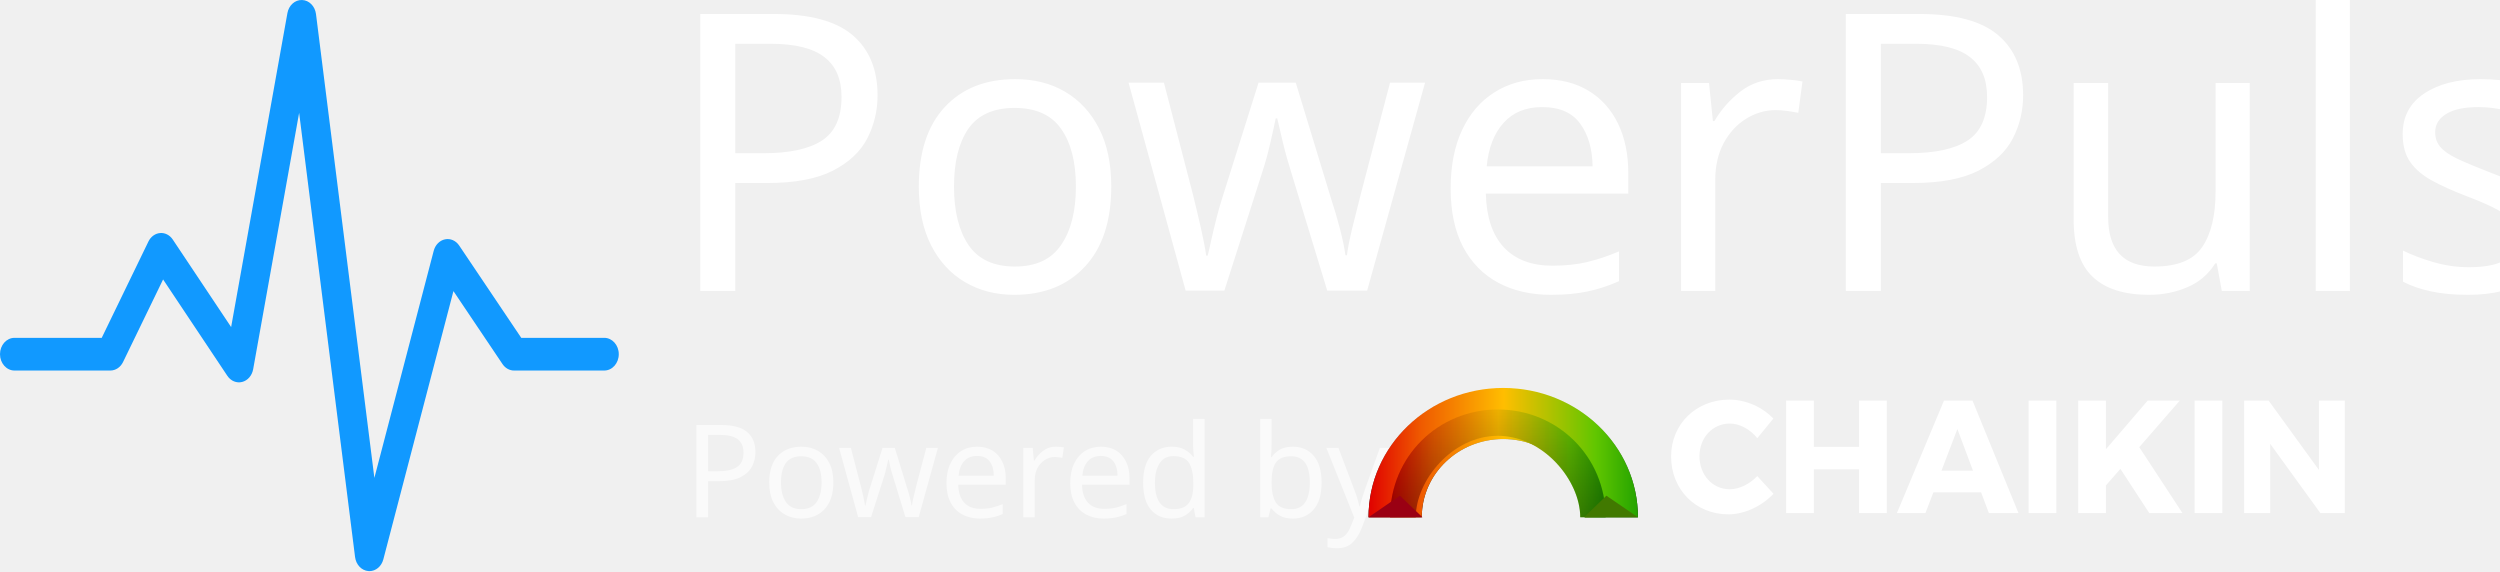
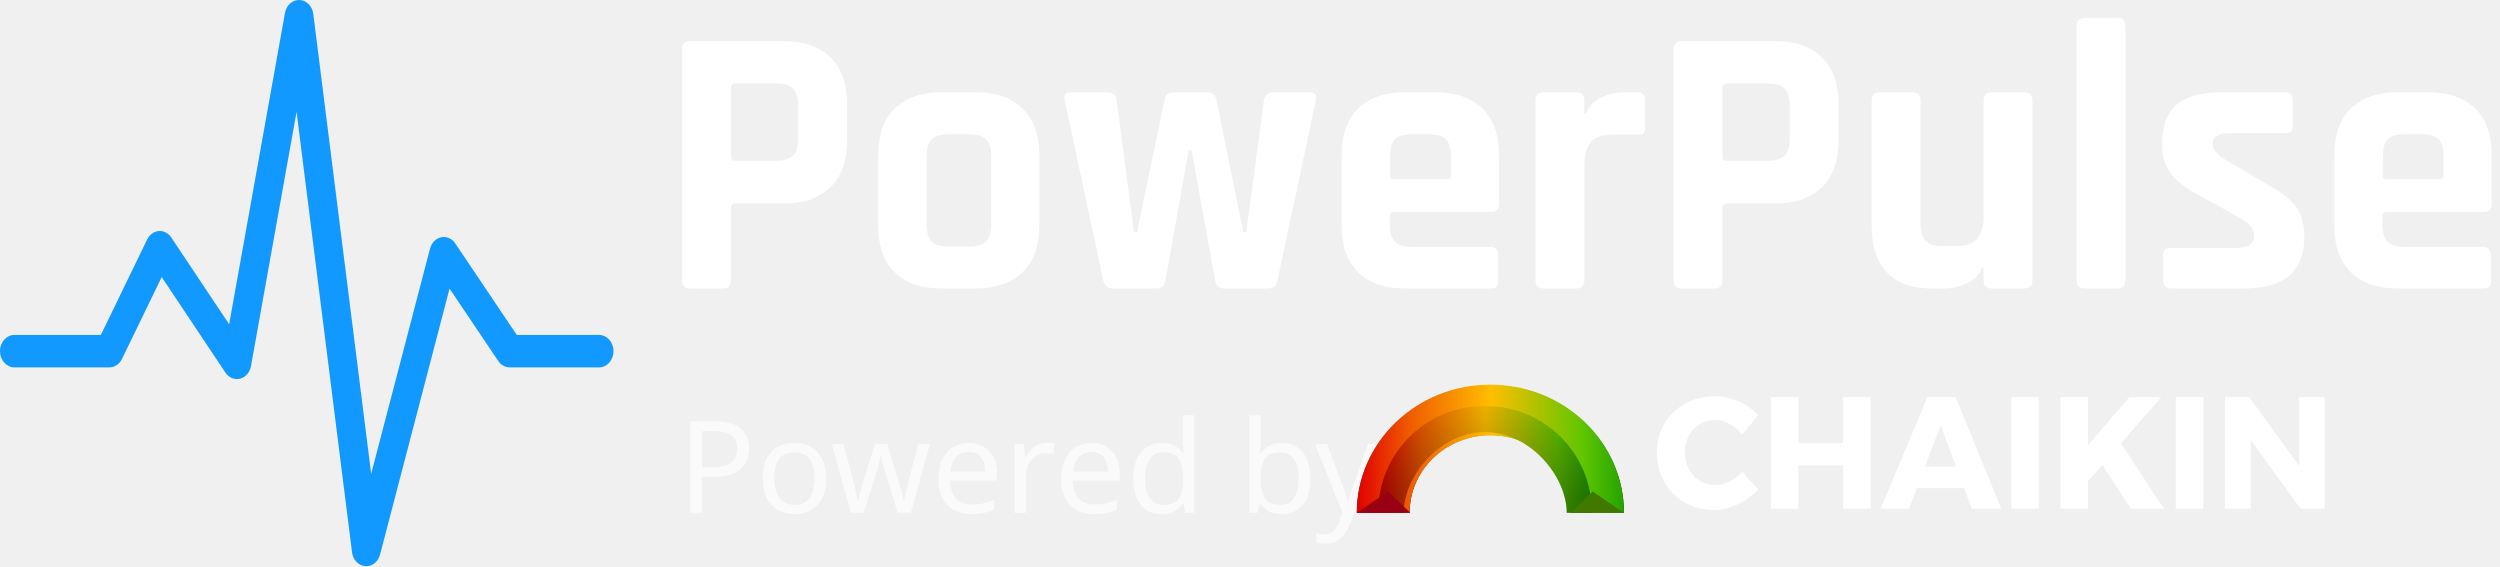
- <svg xmlns="http://www.w3.org/2000/svg" xmlns:xlink="http://www.w3.org/1999/xlink" width="232px" height="53px" viewBox="0 0 232 53" version="1.1">
+ <svg xmlns="http://www.w3.org/2000/svg" width="234px" height="53px" viewBox="0 0 234 53" version="1.1">
  <defs>
    <linearGradient x1="50%" y1="0%" x2="50%" y2="100%" id="linearGradient-1">
      <stop stop-color="#FFFFFF" offset="0%" />
      <stop stop-color="#000000" offset="100%" />
    </linearGradient>
    <linearGradient x1="100%" y1="100%" x2="0%" y2="100%" id="linearGradient-2">
      <stop stop-color="#24A300" offset="0%" />
      <stop stop-color="#61C600" offset="15.784%" />
      <stop stop-color="#FFBE00" offset="49.73%" />
      <stop stop-color="#EF5A00" offset="80.554%" />
      <stop stop-color="#E00000" offset="100%" />
    </linearGradient>
-     <path d="M12.5,0 C5.596,0 0,5.373 0,12 L4.94,12 C4.94,7.992 8.324,4.742 12.5,4.742 C16.676,4.742 20.09,7.992 20.09,12 L25,12 C25,5.373 19.403,0 12.5,0 Z" id="path-3" />
-     <linearGradient x1="50%" y1="-26.328%" x2="50%" y2="154.299%" id="linearGradient-4">
+     <linearGradient x1="50%" y1="-26.328%" x2="50%" y2="154.299%" id="linearGradient-3">
      <stop stop-color="#FFFFFF" stop-opacity="0.5" offset="0%" />
      <stop stop-color="#000000" stop-opacity="0.5" offset="100%" />
    </linearGradient>
-     <path d="M2,12 L4.382,12 C4.382,8.587 7.776,4.442 12,4.442 L12,4.442 C16.224,4.442 19.647,8.587 19.647,12 L19.647,12 L22,12 C22,6.357 17.523,2 12,2 L12,2 C6.477,2 2,6.357 2,12" id="path-5" />
  </defs>
-   <g id="Phone" stroke="none" stroke-width="1" fill="none" fill-rule="evenodd">
-     <g id="PSP--Navigation" transform="translate(-20, -53)">
-       <g id="Group-2" transform="translate(20, 47)">
-         <text id="PowerPulse" font-family="Rajdhani-SemiBold, Rajdhani" font-size="36" font-weight="500" fill="#FFFFFF">
-           <tspan x="61.5" y="33">PowerPulse</tspan>
+   <g id="Page-1" stroke="none" stroke-width="1" fill="none" fill-rule="evenodd">
+     <g id="logo_powerpulse">
+       <g id="PowerPulse" transform="translate(63, 1)" fill="#FFFFFF">
+         <path d="M4.656,26 L1.596,26 C1.092,26 0.84,25.748 0.84,25.244 L0.84,3.608 C0.84,3.104 1.092,2.852 1.596,2.852 L10.38,2.852 C12.252,2.852 13.704,3.362 14.736,4.382 C15.768,5.402 16.284,6.848 16.284,8.72 L16.284,12.176 C16.284,14.048 15.768,15.494 14.736,16.514 C13.704,17.534 12.252,18.044 10.38,18.044 L5.844,18.044 C5.556,18.044 5.412,18.176 5.412,18.44 L5.412,25.244 C5.412,25.748 5.16,26 4.656,26 Z M5.808,14.048 L9.624,14.048 C10.392,14.048 10.932,13.886 11.244,13.562 C11.556,13.238 11.712,12.704 11.712,11.96 L11.712,8.936 C11.712,8.168 11.556,7.622 11.244,7.298 C10.932,6.974 10.392,6.812 9.624,6.812 L5.808,6.812 C5.544,6.812 5.412,6.944 5.412,7.208 L5.412,13.652 C5.412,13.916 5.544,14.048 5.808,14.048 Z M28.344,26 L25.14,26 C23.244,26 21.78,25.496 20.748,24.488 C19.716,23.48 19.2,22.028 19.2,20.132 L19.2,13.508 C19.2,11.612 19.716,10.16 20.748,9.152 C21.78,8.144 23.244,7.64 25.14,7.64 L28.344,7.64 C30.216,7.64 31.674,8.15 32.718,9.17 C33.762,10.19 34.284,11.636 34.284,13.508 L34.284,20.132 C34.284,22.004 33.762,23.45 32.718,24.47 C31.674,25.49 30.216,26 28.344,26 Z M25.824,22.076 L27.66,22.076 C28.428,22.076 28.974,21.92 29.298,21.608 C29.622,21.296 29.784,20.756 29.784,19.988 L29.784,13.652 C29.784,12.884 29.622,12.344 29.298,12.032 C28.974,11.72 28.428,11.564 27.66,11.564 L25.824,11.564 C25.056,11.564 24.516,11.72 24.204,12.032 C23.892,12.344 23.736,12.884 23.736,13.652 L23.736,19.988 C23.736,20.756 23.892,21.296 24.204,21.608 C24.516,21.92 25.056,22.076 25.824,22.076 Z M45.228,26 L41.124,26 C40.668,26 40.38,25.748 40.26,25.244 L36.66,8.396 C36.564,7.892 36.744,7.64 37.2,7.64 L40.656,7.64 C41.184,7.64 41.472,7.892 41.52,8.396 L43.14,20.708 L43.428,20.708 L45.984,8.396 C46.056,7.892 46.332,7.64 46.812,7.64 L49.98,7.64 C50.484,7.64 50.784,7.892 50.88,8.396 L53.364,20.708 L53.652,20.708 L55.308,8.396 C55.38,7.892 55.668,7.64 56.172,7.64 L59.628,7.64 C60.108,7.64 60.288,7.892 60.168,8.396 L56.568,25.244 C56.472,25.748 56.184,26 55.704,26 L51.6,26 C51.12,26 50.832,25.748 50.736,25.244 L48.54,13.076 L48.252,13.076 L46.092,25.244 C46.02,25.748 45.732,26 45.228,26 Z M76.476,26 L68.52,26 C66.624,26 65.16,25.496 64.128,24.488 C63.096,23.48 62.58,22.028 62.58,20.132 L62.58,13.508 C62.58,11.612 63.096,10.16 64.128,9.152 C65.16,8.144 66.624,7.64 68.52,7.64 L71.364,7.64 C73.26,7.64 74.724,8.144 75.756,9.152 C76.788,10.16 77.304,11.612 77.304,13.508 L77.304,18.08 C77.304,18.584 77.052,18.836 76.548,18.836 L67.512,18.836 C67.224,18.836 67.08,18.968 67.08,19.232 L67.08,20.024 C67.08,20.768 67.242,21.302 67.566,21.626 C67.89,21.95 68.436,22.112 69.204,22.112 L76.476,22.112 C76.98,22.112 77.232,22.376 77.232,22.904 L77.232,25.28 C77.232,25.544 77.178,25.73 77.07,25.838 C76.962,25.946 76.764,26 76.476,26 Z M67.512,15.776 L72.408,15.776 C72.672,15.776 72.804,15.644 72.804,15.38 L72.804,13.652 C72.804,12.884 72.648,12.344 72.336,12.032 C72.024,11.72 71.484,11.564 70.716,11.564 L69.204,11.564 C68.436,11.564 67.896,11.72 67.584,12.032 C67.272,12.344 67.116,12.884 67.116,13.652 L67.116,15.38 C67.116,15.644 67.248,15.776 67.512,15.776 Z M84.54,26 L81.48,26 C80.976,26 80.724,25.748 80.724,25.244 L80.724,8.396 C80.724,7.892 80.976,7.64 81.48,7.64 L84.54,7.64 C85.044,7.64 85.296,7.892 85.296,8.396 L85.296,9.62 L85.44,9.62 C85.704,8.972 86.172,8.48 86.844,8.144 C87.516,7.808 88.224,7.64 88.968,7.64 L90.264,7.64 C90.744,7.64 90.984,7.892 90.984,8.396 L90.984,10.88 C90.984,11.168 90.93,11.366 90.822,11.474 C90.714,11.582 90.528,11.624 90.264,11.6 L87.78,11.6 C86.124,11.6 85.296,12.536 85.296,14.408 L85.296,25.244 C85.296,25.748 85.044,26 84.54,26 Z M97.464,26 L94.404,26 C93.9,26 93.648,25.748 93.648,25.244 L93.648,3.608 C93.648,3.104 93.9,2.852 94.404,2.852 L103.188,2.852 C105.06,2.852 106.512,3.362 107.544,4.382 C108.576,5.402 109.092,6.848 109.092,8.72 L109.092,12.176 C109.092,14.048 108.576,15.494 107.544,16.514 C106.512,17.534 105.06,18.044 103.188,18.044 L98.652,18.044 C98.364,18.044 98.22,18.176 98.22,18.44 L98.22,25.244 C98.22,25.748 97.968,26 97.464,26 Z M98.616,14.048 L102.432,14.048 C103.2,14.048 103.74,13.886 104.052,13.562 C104.364,13.238 104.52,12.704 104.52,11.96 L104.52,8.936 C104.52,8.168 104.364,7.622 104.052,7.298 C103.74,6.974 103.2,6.812 102.432,6.812 L98.616,6.812 C98.352,6.812 98.22,6.944 98.22,7.208 L98.22,13.652 C98.22,13.916 98.352,14.048 98.616,14.048 Z M118.992,26 L117.804,26 C115.956,26 114.558,25.496 113.61,24.488 C112.662,23.48 112.188,22.028 112.188,20.132 L112.188,8.396 C112.188,7.892 112.44,7.64 112.944,7.64 L116.004,7.64 C116.508,7.64 116.76,7.892 116.76,8.396 L116.76,19.916 C116.76,20.684 116.922,21.23 117.246,21.554 C117.57,21.878 118.104,22.04 118.848,22.04 L120.18,22.04 C121.836,22.04 122.664,21.128 122.664,19.304 L122.664,8.396 C122.664,7.892 122.916,7.64 123.42,7.64 L126.444,7.64 C126.972,7.64 127.236,7.892 127.236,8.396 L127.236,25.244 C127.236,25.748 126.972,26 126.444,26 L123.42,26 C122.916,26 122.664,25.748 122.664,25.244 L122.664,24.056 L122.52,24.056 C122.256,24.704 121.788,25.19 121.116,25.514 C120.444,25.838 119.736,26 118.992,26 Z M135.192,26 L132.132,26 C131.628,26 131.376,25.748 131.376,25.244 L131.376,1.448 C131.376,0.944 131.628,0.692 132.132,0.692 L135.192,0.692 C135.696,0.692 135.948,0.944 135.948,1.448 L135.948,25.244 C135.948,25.748 135.696,26 135.192,26 Z M147.036,26 L140.196,26 C139.716,26 139.476,25.748 139.476,25.244 L139.476,22.94 C139.476,22.676 139.524,22.49 139.62,22.382 C139.716,22.274 139.908,22.22 140.196,22.22 L146.208,22.22 C147.384,22.22 147.972,21.86 147.972,21.14 L147.972,20.96 C147.972,20.384 147.48,19.832 146.496,19.304 L142.932,17.324 C141.708,16.7 140.808,16.028 140.232,15.308 C139.656,14.588 139.368,13.664 139.368,12.536 C139.368,10.856 139.812,9.62 140.7,8.828 C141.588,8.036 142.98,7.64 144.876,7.64 L150.888,7.64 C151.368,7.64 151.608,7.892 151.608,8.396 L151.608,10.736 C151.608,11 151.56,11.186 151.464,11.294 C151.368,11.402 151.176,11.456 150.888,11.456 L145.884,11.456 C144.708,11.456 144.12,11.756 144.12,12.356 L144.12,12.536 C144.12,13.064 144.636,13.604 145.668,14.156 L149.304,16.316 C150.552,16.988 151.428,17.678 151.932,18.386 C152.436,19.094 152.688,20.024 152.688,21.176 C152.688,24.392 150.804,26 147.036,26 Z M169.392,26 L161.436,26 C159.54,26 158.076,25.496 157.044,24.488 C156.012,23.48 155.496,22.028 155.496,20.132 L155.496,13.508 C155.496,11.612 156.012,10.16 157.044,9.152 C158.076,8.144 159.54,7.64 161.436,7.64 L164.28,7.64 C166.176,7.64 167.64,8.144 168.672,9.152 C169.704,10.16 170.22,11.612 170.22,13.508 L170.22,18.08 C170.22,18.584 169.968,18.836 169.464,18.836 L160.428,18.836 C160.14,18.836 159.996,18.968 159.996,19.232 L159.996,20.024 C159.996,20.768 160.158,21.302 160.482,21.626 C160.806,21.95 161.352,22.112 162.12,22.112 L169.392,22.112 C169.896,22.112 170.148,22.376 170.148,22.904 L170.148,25.28 C170.148,25.544 170.094,25.73 169.986,25.838 C169.878,25.946 169.68,26 169.392,26 Z M160.428,15.776 L165.324,15.776 C165.588,15.776 165.72,15.644 165.72,15.38 L165.72,13.652 C165.72,12.884 165.564,12.344 165.252,12.032 C164.94,11.72 164.4,11.564 163.632,11.564 L162.12,11.564 C161.352,11.564 160.812,11.72 160.5,12.032 C160.188,12.344 160.032,12.884 160.032,13.652 L160.032,15.38 C160.032,15.644 160.164,15.776 160.428,15.776 Z" />
+       </g>
+       <path d="M34.283,53 C34.251,53 34.218,52.999 34.185,52.996 C33.553,52.944 33.039,52.403 32.95,51.696 L27.759,10.471 L23.493,34.266 C23.388,34.851 22.988,35.313 22.471,35.445 C21.953,35.577 21.417,35.354 21.098,34.876 L15.135,25.933 L11.419,33.596 C11.183,34.083 10.73,34.386 10.239,34.386 L1.346,34.386 C0.602,34.386 0,33.707 0,32.868 C0,32.03 0.602,31.351 1.346,31.351 L9.44,31.351 L13.775,22.411 C13.994,21.959 14.402,21.663 14.859,21.626 C15.309,21.586 15.756,21.815 16.031,22.227 L21.449,30.352 L26.672,1.217 C26.802,0.493 27.373,-0.022 28.031,0.001 C28.686,0.022 29.232,0.572 29.324,1.304 L34.742,44.348 L40.249,23.273 C40.392,22.724 40.798,22.313 41.298,22.21 C41.796,22.105 42.306,22.329 42.612,22.785 L48.372,31.351 L56.076,31.351 C56.819,31.351 57.422,32.03 57.422,32.868 C57.422,33.707 56.819,34.386 56.076,34.386 L47.704,34.386 C47.283,34.386 46.886,34.164 46.632,33.785 L42.079,27.014 L35.573,51.911 C35.404,52.56 34.876,53 34.283,53" id="Fill-1" fill="#1199FF" fill-rule="nonzero" />
+       <g id="Powered-by" opacity="0.66" transform="translate(63, 39)" fill="#FFFFFF" font-family="Rajdhani-Regular, Rajdhani" font-size="12" font-weight="normal">
+         <text>
+           <tspan x="0.464" y="9">Powered by</tspan>
        </text>
-         <path d="M34.283,59 C34.251,59 34.218,58.999 34.185,58.996 C33.553,58.944 33.039,58.403 32.95,57.696 L27.759,16.471 L23.493,40.266 C23.388,40.851 22.988,41.313 22.471,41.445 C21.953,41.577 21.417,41.354 21.098,40.876 L15.135,31.933 L11.419,39.596 C11.183,40.083 10.73,40.386 10.239,40.386 L1.346,40.386 C0.602,40.386 0,39.707 0,38.868 C0,38.03 0.602,37.351 1.346,37.351 L9.44,37.351 L13.775,28.411 C13.994,27.959 14.402,27.663 14.859,27.626 C15.309,27.586 15.756,27.815 16.031,28.227 L21.449,36.352 L26.672,7.217 C26.802,6.493 27.373,5.978 28.031,6.001 C28.686,6.022 29.232,6.572 29.324,7.304 L34.742,50.348 L40.249,29.273 C40.392,28.724 40.798,28.313 41.298,28.21 C41.796,28.105 42.306,28.329 42.612,28.785 L48.372,37.351 L56.076,37.351 C56.819,37.351 57.422,38.03 57.422,38.868 C57.422,39.707 56.819,40.386 56.076,40.386 L47.704,40.386 C47.283,40.386 46.886,40.164 46.632,39.785 L42.079,33.014 L35.573,57.911 C35.404,58.56 34.876,59 34.283,59" id="Fill-1" fill="#1199FF" />
-         <text id="Powered-by" opacity="0.66" font-family="Rajdhani-Medium, Rajdhani" font-size="12" font-weight="400" fill="#FFFFFF">
-           <tspan x="63.464" y="54">Powered by</tspan>
-         </text>
-         <g id="Arc-logo" transform="translate(127, 42)">
-           <g id="Fill-1">
-             <use fill="url(#linearGradient-1)" xlink:href="#path-3" />
-             <use fill="url(#linearGradient-2)" xlink:href="#path-3" />
+       </g>
+       <g id="Arc-logo" transform="translate(127, 36)" fill-rule="nonzero">
+         <g id="Fill-1">
+           <g id="path-3-link" fill="url(#linearGradient-1)">
+             <path d="M12.5,0 C5.596,0 0,5.373 0,12 L4.94,12 C4.94,7.992 8.324,4.742 12.5,4.742 C16.676,4.742 20.09,7.992 20.09,12 L25,12 C25,5.373 19.403,0 12.5,0 Z" id="path-3" />
          </g>
-           <g id="Fill-3">
-             <use fill="url(#linearGradient-2)" xlink:href="#path-5" />
-             <use fill="url(#linearGradient-4)" style="mix-blend-mode: multiply;" xlink:href="#path-5" />
+           <g id="path-3-link" fill="url(#linearGradient-2)">
+             <path d="M12.5,0 C5.596,0 0,5.373 0,12 L4.94,12 C4.94,7.992 8.324,4.742 12.5,4.742 C16.676,4.742 20.09,7.992 20.09,12 L25,12 C25,5.373 19.403,0 12.5,0 Z" id="path-3" />
          </g>
-           <polyline id="Fill-5" fill="#9A0013" points="0 12 2.909 10 5 12" />
-           <polyline id="Fill-8" fill="#417900" points="25 12 22.073 10 20 12" />
-           <g id="Group-16" transform="translate(28, 1)" fill="#FFFFFF">
-             <path d="M9.566,1.844 L8.076,3.663 C7.411,2.828 6.428,2.306 5.531,2.306 C3.925,2.306 2.71,3.618 2.71,5.333 C2.71,7.078 3.925,8.405 5.531,8.405 C6.384,8.405 7.368,7.928 8.076,7.182 L9.58,8.822 C8.496,9.97 6.89,10.731 5.4,10.731 C2.349,10.731 0.078,8.42 0.078,5.363 C0.078,2.351 2.407,0.084 5.487,0.084 C6.991,0.084 8.554,0.77 9.566,1.844" id="Fill-15" />
-             <polygon id="Fill-18" points="17.52 10.612 17.52 6.556 13.326 6.556 13.326 10.612 10.751 10.612 10.751 0.174 13.326 0.174 13.326 4.468 17.52 4.468 17.52 0.174 20.094 0.174 20.094 10.612" />
-             <path d="M26.646,2.813 L25.171,6.675 L28.092,6.675 L26.646,2.813 Z M24.419,8.688 L23.681,10.612 L21.034,10.612 L25.402,0.174 L28.049,0.174 L32.315,10.612 L29.567,10.612 L28.844,8.688 L24.419,8.688 Z" id="Fill-20" />
-             <polygon id="Fill-22" points="33.255 10.612 35.829 10.612 35.829 0.174 33.255 0.174" />
-             <polygon id="Fill-24" points="41.773 6.511 40.428 8.047 40.428 10.611 37.854 10.611 37.854 0.174 40.428 0.174 40.428 4.692 44.304 0.174 47.284 0.174 43.523 4.498 47.53 10.611 44.449 10.611" />
-             <polygon id="Fill-25" points="48.657 10.612 51.232 10.612 51.232 0.174 48.657 0.174" />
-             <polygon id="Fill-26" points="60.329 10.612 55.672 4.185 55.672 10.612 53.256 10.612 53.256 0.174 55.527 0.174 60.199 6.615 60.199 0.174 62.6 0.174 62.6 10.612" />
+         </g>
+         <g id="Fill-3" transform="translate(2, 2)">
+           <g id="path-5-link" fill="url(#linearGradient-2)">
+             <path d="M0,10 L2.382,10 C2.382,6.587 5.776,2.442 10,2.442 C14.224,2.442 17.647,6.587 17.647,10 L20,10 C20,4.357 15.523,0 10,0 C4.477,0 0,4.357 0,10" id="path-5" />
          </g>
+           <g id="path-5-link" style="mix-blend-mode: multiply;" fill="url(#linearGradient-3)">
+             <path d="M0,10 L2.382,10 C2.382,6.587 5.776,2.442 10,2.442 C14.224,2.442 17.647,6.587 17.647,10 L20,10 C20,4.357 15.523,0 10,0 C4.477,0 0,4.357 0,10" id="path-5" />
+           </g>
+         </g>
+         <polyline id="Fill-5" fill="#9A0013" points="0 12 2.909 10 5 12" />
+         <polyline id="Fill-8" fill="#417900" points="25 12 22.073 10 20 12" />
+         <g id="Group-16" transform="translate(28, 1)" fill="#FFFFFF">
+           <path d="M9.566,1.844 L8.076,3.663 C7.411,2.828 6.428,2.306 5.531,2.306 C3.925,2.306 2.71,3.618 2.71,5.333 C2.71,7.078 3.925,8.405 5.531,8.405 C6.384,8.405 7.368,7.928 8.076,7.182 L9.58,8.822 C8.496,9.97 6.89,10.731 5.4,10.731 C2.349,10.731 0.078,8.42 0.078,5.363 C0.078,2.351 2.407,0.084 5.487,0.084 C6.991,0.084 8.554,0.77 9.566,1.844" id="Fill-15" />
+           <polygon id="Fill-18" points="17.52 10.612 17.52 6.556 13.326 6.556 13.326 10.612 10.751 10.612 10.751 0.174 13.326 0.174 13.326 4.468 17.52 4.468 17.52 0.174 20.094 0.174 20.094 10.612" />
+           <path d="M26.646,2.813 L25.171,6.675 L28.092,6.675 L26.646,2.813 Z M24.419,8.688 L23.681,10.612 L21.034,10.612 L25.402,0.174 L28.049,0.174 L32.315,10.612 L29.567,10.612 L28.844,8.688 L24.419,8.688 Z" id="Fill-20" />
+           <polygon id="Fill-22" points="33.255 10.612 35.829 10.612 35.829 0.174 33.255 0.174" />
+           <polygon id="Fill-24" points="41.773 6.511 40.428 8.047 40.428 10.611 37.854 10.611 37.854 0.174 40.428 0.174 40.428 4.692 44.304 0.174 47.284 0.174 43.523 4.498 47.53 10.611 44.449 10.611" />
+           <polygon id="Fill-25" points="48.657 10.612 51.232 10.612 51.232 0.174 48.657 0.174" />
+           <polygon id="Fill-26" points="60.329 10.612 55.672 4.185 55.672 10.612 53.256 10.612 53.256 0.174 55.527 0.174 60.199 6.615 60.199 0.174 62.6 0.174 62.6 10.612" />
        </g>
      </g>
    </g>
  </g>
</svg>
